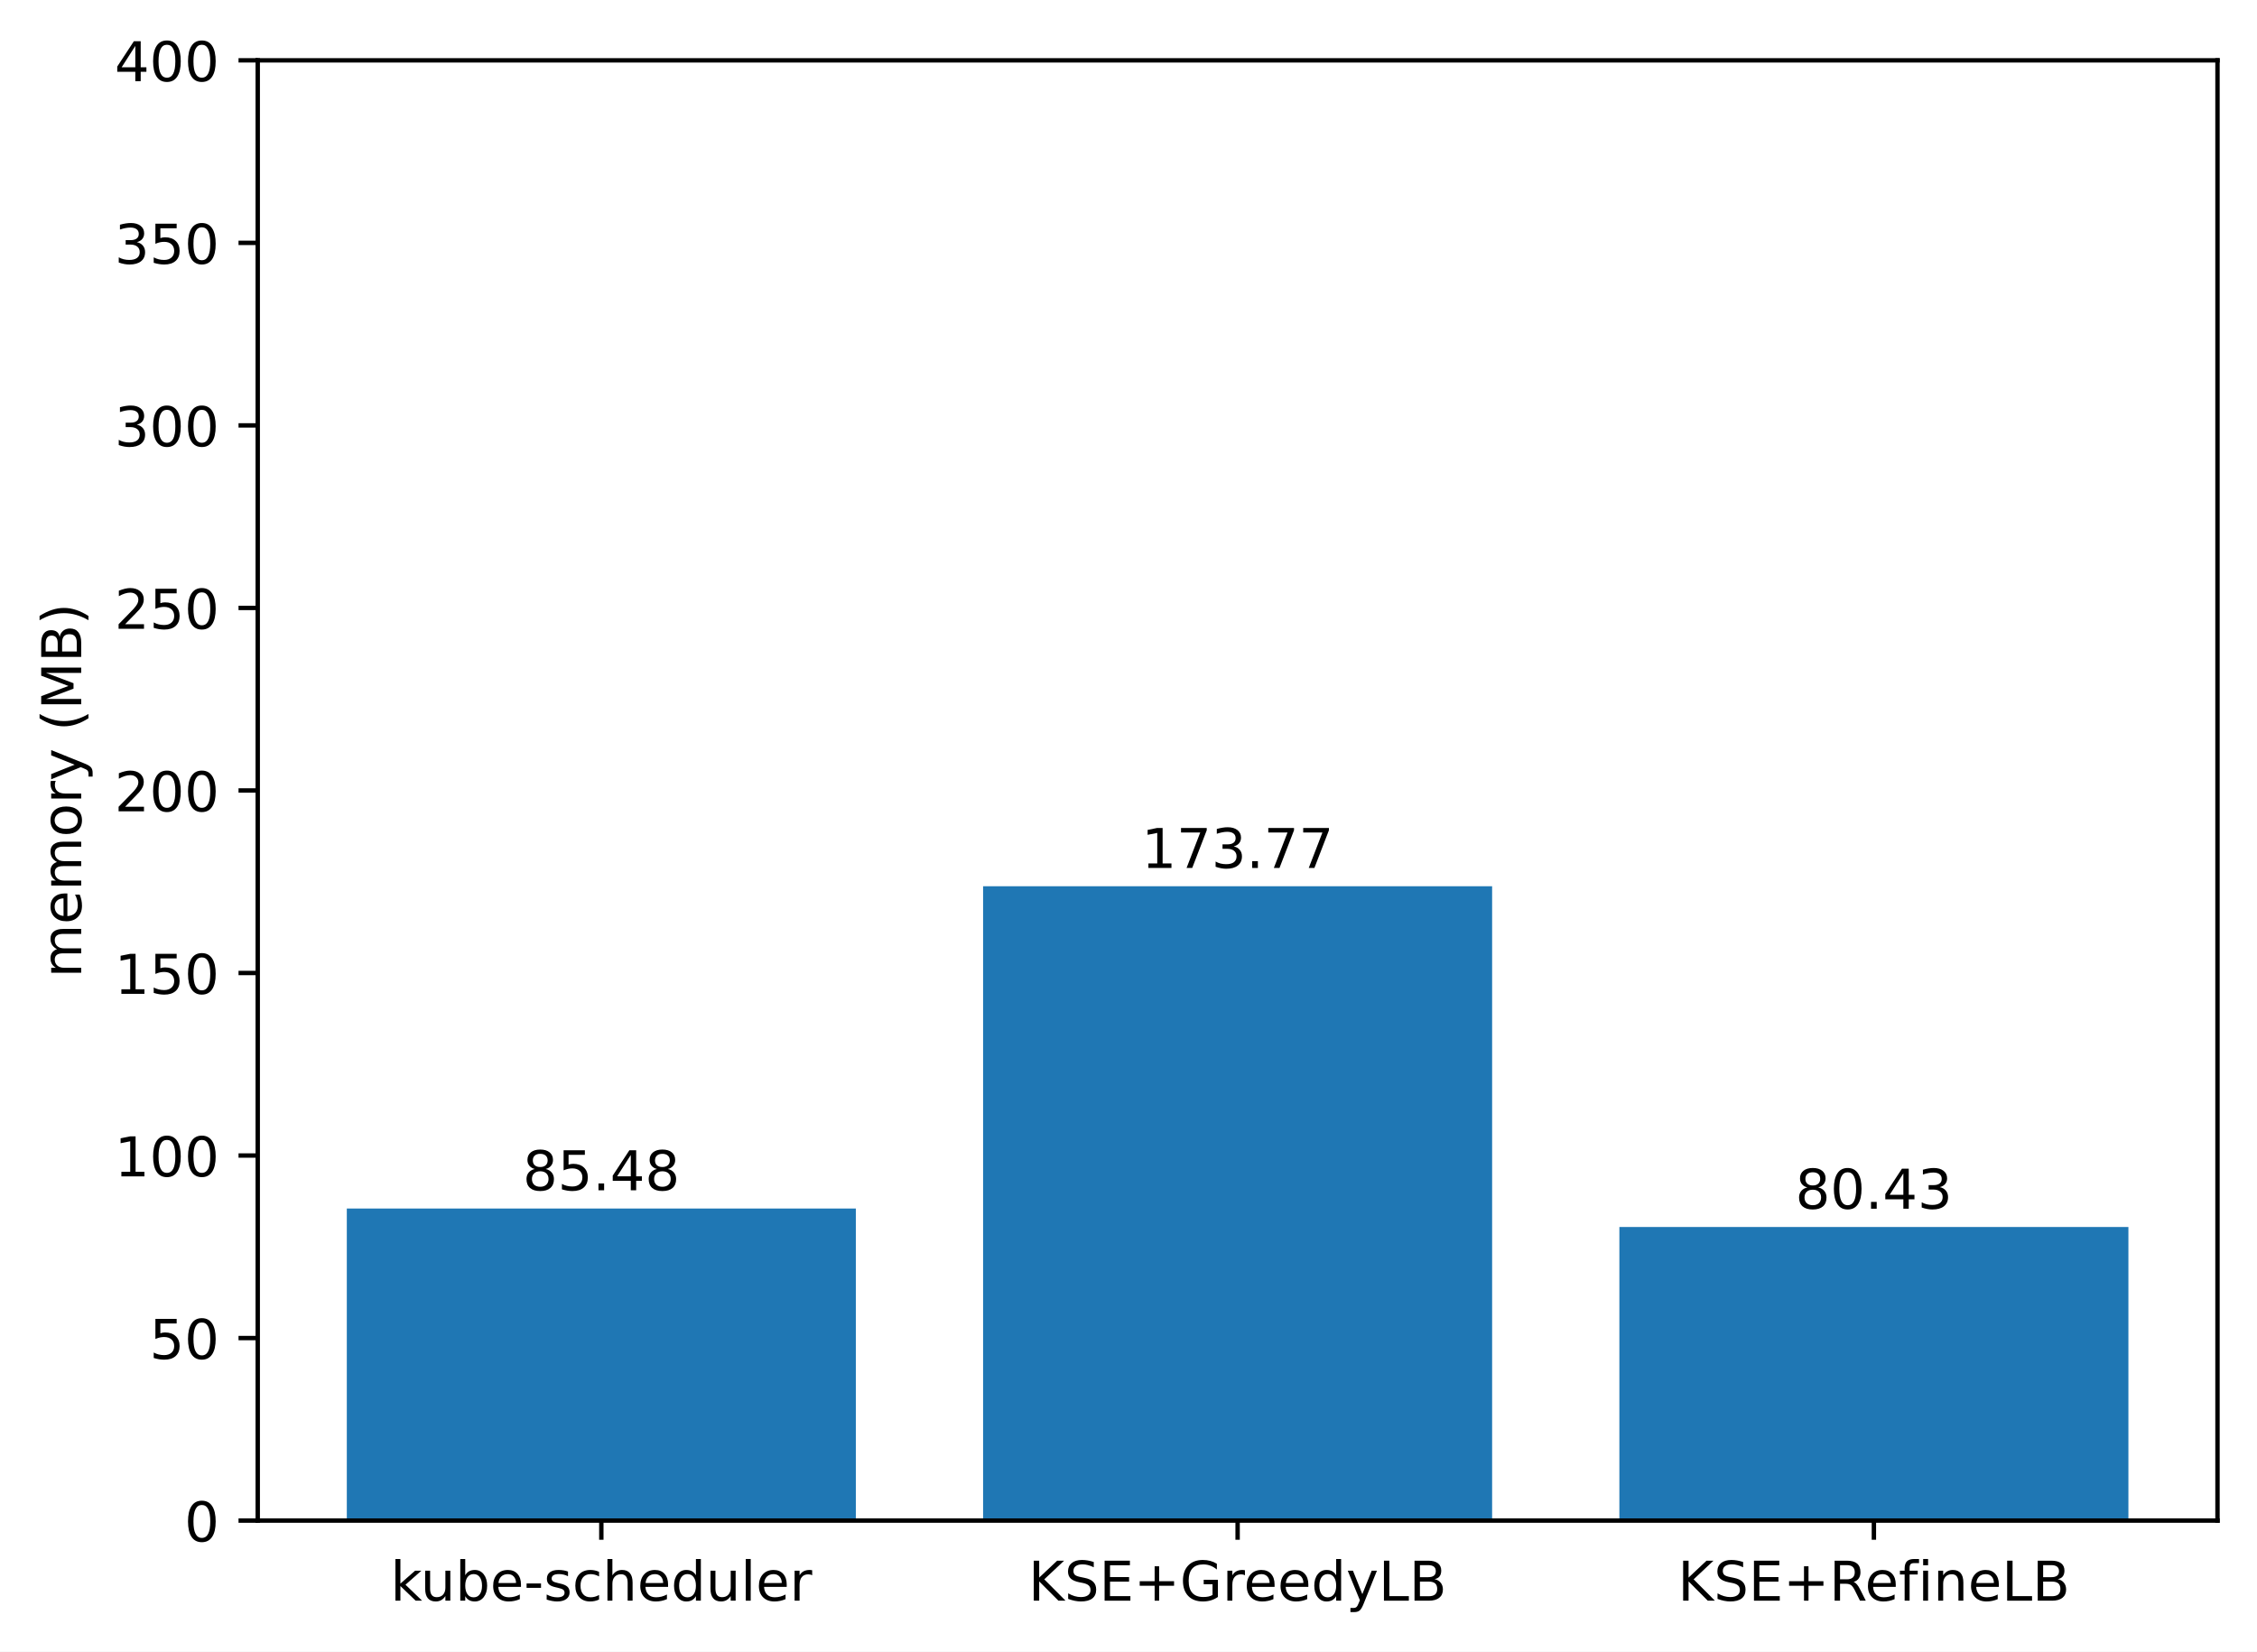
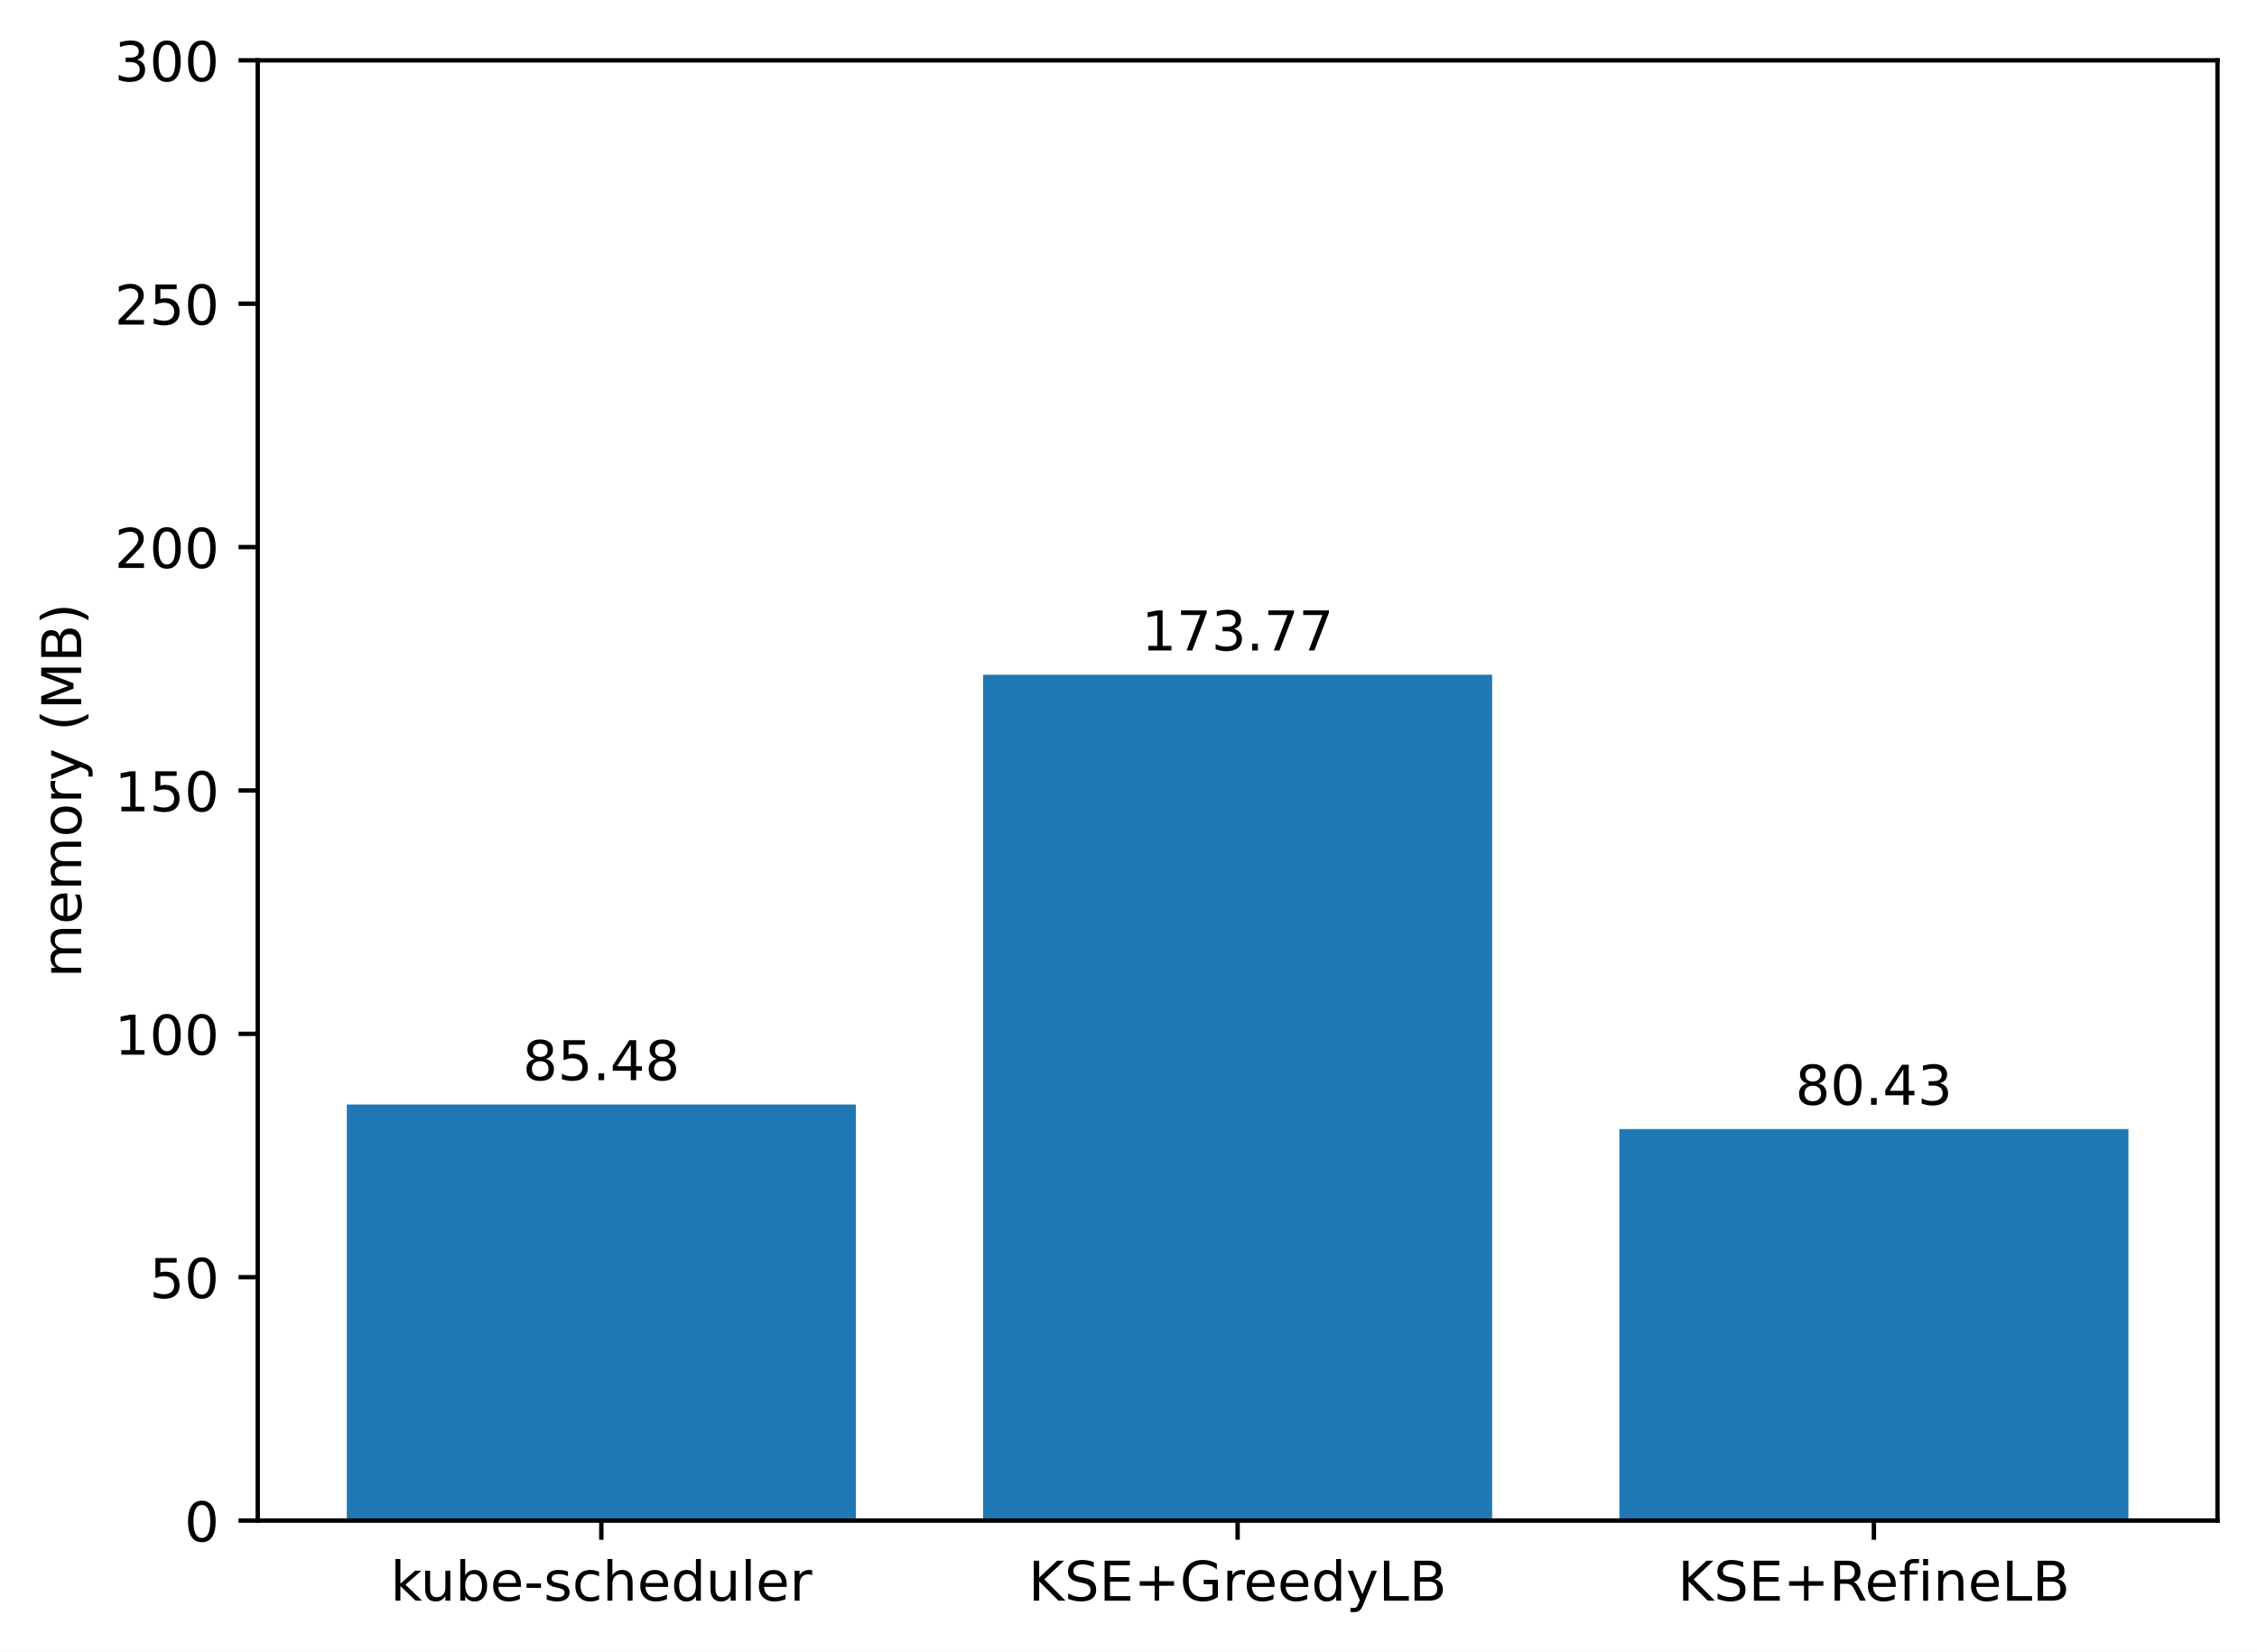
<svg xmlns="http://www.w3.org/2000/svg" xmlns:xlink="http://www.w3.org/1999/xlink" width="411.286pt" height="300.989pt" viewBox="0 0 411.286 300.989" version="1.1">
  <defs>
    <style type="text/css">*{stroke-linejoin: round; stroke-linecap: butt}</style>
  </defs>
  <g id="figure_1">
    <g id="patch_1">
      <path d="M 0 300.989  L 411.286 300.989  L 411.286 0  L 0 0  z " style="fill: #ffffff" />
    </g>
    <g id="axes_1">
      <g id="patch_2">
        <path d="M 46.966 277.111  L 404.086 277.111  L 404.086 10.999  L 46.966 10.999  z " style="fill: #ffffff" />
      </g>
      <g id="patch_3">
-         <path d="M 63.198 277.111  L 155.957 277.111  L 155.957 220.243  L 63.198 220.243  z " clip-path="url(#pa189841852)" style="fill: #1f77b4" />
+         <path d="M 63.198 277.111  L 155.957 277.111  L 155.957 201.287  L 63.198 201.287  z " clip-path="url(#p7b44f25d60)" style="fill: #1f77b4" />
      </g>
      <g id="patch_4">
-         <path d="M 179.146 277.111  L 271.905 277.111  L 271.905 161.506  L 179.146 161.506  z " clip-path="url(#pa189841852)" style="fill: #1f77b4" />
+         <path d="M 179.146 277.111  L 271.905 277.111  L 271.905 122.97  L 179.146 122.97  z " clip-path="url(#p7b44f25d60)" style="fill: #1f77b4" />
      </g>
      <g id="patch_5">
-         <path d="M 295.094 277.111  L 387.853 277.111  L 387.853 223.603  L 295.094 223.603  z " clip-path="url(#pa189841852)" style="fill: #1f77b4" />
+         <path d="M 295.094 277.111  L 387.853 277.111  L 387.853 205.767  L 295.094 205.767  z " clip-path="url(#p7b44f25d60)" style="fill: #1f77b4" />
      </g>
      <g id="matplotlib.axis_1">
        <g id="xtick_1">
          <g id="line2d_1">
            <defs>
-               <path id="m2f09183328" d="M 0 0  L 0 3.5  " style="stroke: #000000; stroke-width: 0.8" />
+               <path id="m78071cb21a" d="M 0 0  L 0 3.5  " style="stroke: #000000; stroke-width: 0.8" />
            </defs>
            <g>
-               <use xlink:href="#m2f09183328" x="109.578" y="277.111" style="stroke: #000000; stroke-width: 0.8" />
+               <use xlink:href="#m78071cb21a" x="109.578" y="277.111" style="stroke: #000000; stroke-width: 0.8" />
            </g>
          </g>
          <g id="text_1">
            <g transform="translate(71.15179 291.7097)scale(0.1 -0.1)">
              <defs>
                <path id="DejaVuSans-6b" d="M 581 4863  L 1159 4863  L 1159 1991  L 2875 3500  L 3609 3500  L 1753 1863  L 3688 0  L 2938 0  L 1159 1709  L 1159 0  L 581 0  L 581 4863  z " transform="scale(0.015625)" />
                <path id="DejaVuSans-75" d="M 544 1381  L 544 3500  L 1119 3500  L 1119 1403  Q 1119 906 1312 657  Q 1506 409 1894 409  Q 2359 409 2629 706  Q 2900 1003 2900 1516  L 2900 3500  L 3475 3500  L 3475 0  L 2900 0  L 2900 538  Q 2691 219 2414 64  Q 2138 -91 1772 -91  Q 1169 -91 856 284  Q 544 659 544 1381  z M 1991 3584  L 1991 3584  z " transform="scale(0.015625)" />
                <path id="DejaVuSans-62" d="M 3116 1747  Q 3116 2381 2855 2742  Q 2594 3103 2138 3103  Q 1681 3103 1420 2742  Q 1159 2381 1159 1747  Q 1159 1113 1420 752  Q 1681 391 2138 391  Q 2594 391 2855 752  Q 3116 1113 3116 1747  z M 1159 2969  Q 1341 3281 1617 3432  Q 1894 3584 2278 3584  Q 2916 3584 3314 3078  Q 3713 2572 3713 1747  Q 3713 922 3314 415  Q 2916 -91 2278 -91  Q 1894 -91 1617 61  Q 1341 213 1159 525  L 1159 0  L 581 0  L 581 4863  L 1159 4863  L 1159 2969  z " transform="scale(0.015625)" />
                <path id="DejaVuSans-65" d="M 3597 1894  L 3597 1613  L 953 1613  Q 991 1019 1311 708  Q 1631 397 2203 397  Q 2534 397 2845 478  Q 3156 559 3463 722  L 3463 178  Q 3153 47 2828 -22  Q 2503 -91 2169 -91  Q 1331 -91 842 396  Q 353 884 353 1716  Q 353 2575 817 3079  Q 1281 3584 2069 3584  Q 2775 3584 3186 3129  Q 3597 2675 3597 1894  z M 3022 2063  Q 3016 2534 2758 2815  Q 2500 3097 2075 3097  Q 1594 3097 1305 2825  Q 1016 2553 972 2059  L 3022 2063  z " transform="scale(0.015625)" />
                <path id="DejaVuSans-2d" d="M 313 2009  L 1997 2009  L 1997 1497  L 313 1497  L 313 2009  z " transform="scale(0.015625)" />
                <path id="DejaVuSans-73" d="M 2834 3397  L 2834 2853  Q 2591 2978 2328 3040  Q 2066 3103 1784 3103  Q 1356 3103 1142 2972  Q 928 2841 928 2578  Q 928 2378 1081 2264  Q 1234 2150 1697 2047  L 1894 2003  Q 2506 1872 2764 1633  Q 3022 1394 3022 966  Q 3022 478 2636 193  Q 2250 -91 1575 -91  Q 1294 -91 989 -36  Q 684 19 347 128  L 347 722  Q 666 556 975 473  Q 1284 391 1588 391  Q 1994 391 2212 530  Q 2431 669 2431 922  Q 2431 1156 2273 1281  Q 2116 1406 1581 1522  L 1381 1569  Q 847 1681 609 1914  Q 372 2147 372 2553  Q 372 3047 722 3315  Q 1072 3584 1716 3584  Q 2034 3584 2315 3537  Q 2597 3491 2834 3397  z " transform="scale(0.015625)" />
                <path id="DejaVuSans-63" d="M 3122 3366  L 3122 2828  Q 2878 2963 2633 3030  Q 2388 3097 2138 3097  Q 1578 3097 1268 2742  Q 959 2388 959 1747  Q 959 1106 1268 751  Q 1578 397 2138 397  Q 2388 397 2633 464  Q 2878 531 3122 666  L 3122 134  Q 2881 22 2623 -34  Q 2366 -91 2075 -91  Q 1284 -91 818 406  Q 353 903 353 1747  Q 353 2603 823 3093  Q 1294 3584 2113 3584  Q 2378 3584 2631 3529  Q 2884 3475 3122 3366  z " transform="scale(0.015625)" />
                <path id="DejaVuSans-68" d="M 3513 2113  L 3513 0  L 2938 0  L 2938 2094  Q 2938 2591 2744 2837  Q 2550 3084 2163 3084  Q 1697 3084 1428 2787  Q 1159 2491 1159 1978  L 1159 0  L 581 0  L 581 4863  L 1159 4863  L 1159 2956  Q 1366 3272 1645 3428  Q 1925 3584 2291 3584  Q 2894 3584 3203 3211  Q 3513 2838 3513 2113  z " transform="scale(0.015625)" />
                <path id="DejaVuSans-64" d="M 2906 2969  L 2906 4863  L 3481 4863  L 3481 0  L 2906 0  L 2906 525  Q 2725 213 2448 61  Q 2172 -91 1784 -91  Q 1150 -91 751 415  Q 353 922 353 1747  Q 353 2572 751 3078  Q 1150 3584 1784 3584  Q 2172 3584 2448 3432  Q 2725 3281 2906 2969  z M 947 1747  Q 947 1113 1208 752  Q 1469 391 1925 391  Q 2381 391 2643 752  Q 2906 1113 2906 1747  Q 2906 2381 2643 2742  Q 2381 3103 1925 3103  Q 1469 3103 1208 2742  Q 947 2381 947 1747  z " transform="scale(0.015625)" />
                <path id="DejaVuSans-6c" d="M 603 4863  L 1178 4863  L 1178 0  L 603 0  L 603 4863  z " transform="scale(0.015625)" />
                <path id="DejaVuSans-72" d="M 2631 2963  Q 2534 3019 2420 3045  Q 2306 3072 2169 3072  Q 1681 3072 1420 2755  Q 1159 2438 1159 1844  L 1159 0  L 581 0  L 581 3500  L 1159 3500  L 1159 2956  Q 1341 3275 1631 3429  Q 1922 3584 2338 3584  Q 2397 3584 2469 3576  Q 2541 3569 2628 3553  L 2631 2963  z " transform="scale(0.015625)" />
              </defs>
              <use xlink:href="#DejaVuSans-6b" />
              <use xlink:href="#DejaVuSans-75" x="54.785" />
              <use xlink:href="#DejaVuSans-62" x="118.164" />
              <use xlink:href="#DejaVuSans-65" x="181.641" />
              <use xlink:href="#DejaVuSans-2d" x="243.164" />
              <use xlink:href="#DejaVuSans-73" x="279.248" />
              <use xlink:href="#DejaVuSans-63" x="331.348" />
              <use xlink:href="#DejaVuSans-68" x="386.328" />
              <use xlink:href="#DejaVuSans-65" x="449.707" />
              <use xlink:href="#DejaVuSans-64" x="511.23" />
              <use xlink:href="#DejaVuSans-75" x="574.707" />
              <use xlink:href="#DejaVuSans-6c" x="638.086" />
              <use xlink:href="#DejaVuSans-65" x="665.869" />
              <use xlink:href="#DejaVuSans-72" x="727.393" />
            </g>
          </g>
        </g>
        <g id="xtick_2">
          <g id="line2d_2">
            <g>
-               <use xlink:href="#m2f09183328" x="225.526" y="277.111" style="stroke: #000000; stroke-width: 0.8" />
+               <use xlink:href="#m78071cb21a" x="225.526" y="277.111" style="stroke: #000000; stroke-width: 0.8" />
            </g>
          </g>
          <g id="text_2">
            <g transform="translate(187.403 291.7097)scale(0.1 -0.1)">
              <defs>
                <path id="DejaVuSans-4b" d="M 628 4666  L 1259 4666  L 1259 2694  L 3353 4666  L 4166 4666  L 1850 2491  L 4331 0  L 3500 0  L 1259 2247  L 1259 0  L 628 0  L 628 4666  z " transform="scale(0.015625)" />
                <path id="DejaVuSans-53" d="M 3425 4513  L 3425 3897  Q 3066 4069 2747 4153  Q 2428 4238 2131 4238  Q 1616 4238 1336 4038  Q 1056 3838 1056 3469  Q 1056 3159 1242 3001  Q 1428 2844 1947 2747  L 2328 2669  Q 3034 2534 3370 2195  Q 3706 1856 3706 1288  Q 3706 609 3251 259  Q 2797 -91 1919 -91  Q 1588 -91 1214 -16  Q 841 59 441 206  L 441 856  Q 825 641 1194 531  Q 1563 422 1919 422  Q 2459 422 2753 634  Q 3047 847 3047 1241  Q 3047 1584 2836 1778  Q 2625 1972 2144 2069  L 1759 2144  Q 1053 2284 737 2584  Q 422 2884 422 3419  Q 422 4038 858 4394  Q 1294 4750 2059 4750  Q 2388 4750 2728 4690  Q 3069 4631 3425 4513  z " transform="scale(0.015625)" />
                <path id="DejaVuSans-45" d="M 628 4666  L 3578 4666  L 3578 4134  L 1259 4134  L 1259 2753  L 3481 2753  L 3481 2222  L 1259 2222  L 1259 531  L 3634 531  L 3634 0  L 628 0  L 628 4666  z " transform="scale(0.015625)" />
                <path id="DejaVuSans-2b" d="M 2944 4013  L 2944 2272  L 4684 2272  L 4684 1741  L 2944 1741  L 2944 0  L 2419 0  L 2419 1741  L 678 1741  L 678 2272  L 2419 2272  L 2419 4013  L 2944 4013  z " transform="scale(0.015625)" />
                <path id="DejaVuSans-47" d="M 3809 666  L 3809 1919  L 2778 1919  L 2778 2438  L 4434 2438  L 4434 434  Q 4069 175 3628 42  Q 3188 -91 2688 -91  Q 1594 -91 976 548  Q 359 1188 359 2328  Q 359 3472 976 4111  Q 1594 4750 2688 4750  Q 3144 4750 3555 4637  Q 3966 4525 4313 4306  L 4313 3634  Q 3963 3931 3569 4081  Q 3175 4231 2741 4231  Q 1884 4231 1454 3753  Q 1025 3275 1025 2328  Q 1025 1384 1454 906  Q 1884 428 2741 428  Q 3075 428 3337 486  Q 3600 544 3809 666  z " transform="scale(0.015625)" />
                <path id="DejaVuSans-79" d="M 2059 -325  Q 1816 -950 1584 -1140  Q 1353 -1331 966 -1331  L 506 -1331  L 506 -850  L 844 -850  Q 1081 -850 1212 -737  Q 1344 -625 1503 -206  L 1606 56  L 191 3500  L 800 3500  L 1894 763  L 2988 3500  L 3597 3500  L 2059 -325  z " transform="scale(0.015625)" />
                <path id="DejaVuSans-4c" d="M 628 4666  L 1259 4666  L 1259 531  L 3531 531  L 3531 0  L 628 0  L 628 4666  z " transform="scale(0.015625)" />
                <path id="DejaVuSans-42" d="M 1259 2228  L 1259 519  L 2272 519  Q 2781 519 3026 730  Q 3272 941 3272 1375  Q 3272 1813 3026 2020  Q 2781 2228 2272 2228  L 1259 2228  z M 1259 4147  L 1259 2741  L 2194 2741  Q 2656 2741 2882 2914  Q 3109 3088 3109 3444  Q 3109 3797 2882 3972  Q 2656 4147 2194 4147  L 1259 4147  z M 628 4666  L 2241 4666  Q 2963 4666 3353 4366  Q 3744 4066 3744 3513  Q 3744 3084 3544 2831  Q 3344 2578 2956 2516  Q 3422 2416 3680 2098  Q 3938 1781 3938 1306  Q 3938 681 3513 340  Q 3088 0 2303 0  L 628 0  L 628 4666  z " transform="scale(0.015625)" />
              </defs>
              <use xlink:href="#DejaVuSans-4b" />
              <use xlink:href="#DejaVuSans-53" x="65.576" />
              <use xlink:href="#DejaVuSans-45" x="129.053" />
              <use xlink:href="#DejaVuSans-2b" x="192.236" />
              <use xlink:href="#DejaVuSans-47" x="276.025" />
              <use xlink:href="#DejaVuSans-72" x="353.516" />
              <use xlink:href="#DejaVuSans-65" x="392.379" />
              <use xlink:href="#DejaVuSans-65" x="453.902" />
              <use xlink:href="#DejaVuSans-64" x="515.426" />
              <use xlink:href="#DejaVuSans-79" x="578.902" />
              <use xlink:href="#DejaVuSans-4c" x="638.082" />
              <use xlink:href="#DejaVuSans-42" x="693.795" />
            </g>
          </g>
        </g>
        <g id="xtick_3">
          <g id="line2d_3">
            <g>
-               <use xlink:href="#m2f09183328" x="341.474" y="277.111" style="stroke: #000000; stroke-width: 0.8" />
+               <use xlink:href="#m78071cb21a" x="341.474" y="277.111" style="stroke: #000000; stroke-width: 0.8" />
            </g>
          </g>
          <g id="text_3">
            <g transform="translate(305.7346 291.7097)scale(0.1 -0.1)">
              <defs>
                <path id="DejaVuSans-52" d="M 2841 2188  Q 3044 2119 3236 1894  Q 3428 1669 3622 1275  L 4263 0  L 3584 0  L 2988 1197  Q 2756 1666 2539 1819  Q 2322 1972 1947 1972  L 1259 1972  L 1259 0  L 628 0  L 628 4666  L 2053 4666  Q 2853 4666 3247 4331  Q 3641 3997 3641 3322  Q 3641 2881 3436 2590  Q 3231 2300 2841 2188  z M 1259 4147  L 1259 2491  L 2053 2491  Q 2509 2491 2742 2702  Q 2975 2913 2975 3322  Q 2975 3731 2742 3939  Q 2509 4147 2053 4147  L 1259 4147  z " transform="scale(0.015625)" />
                <path id="DejaVuSans-66" d="M 2375 4863  L 2375 4384  L 1825 4384  Q 1516 4384 1395 4259  Q 1275 4134 1275 3809  L 1275 3500  L 2222 3500  L 2222 3053  L 1275 3053  L 1275 0  L 697 0  L 697 3053  L 147 3053  L 147 3500  L 697 3500  L 697 3744  Q 697 4328 969 4595  Q 1241 4863 1831 4863  L 2375 4863  z " transform="scale(0.015625)" />
                <path id="DejaVuSans-69" d="M 603 3500  L 1178 3500  L 1178 0  L 603 0  L 603 3500  z M 603 4863  L 1178 4863  L 1178 4134  L 603 4134  L 603 4863  z " transform="scale(0.015625)" />
                <path id="DejaVuSans-6e" d="M 3513 2113  L 3513 0  L 2938 0  L 2938 2094  Q 2938 2591 2744 2837  Q 2550 3084 2163 3084  Q 1697 3084 1428 2787  Q 1159 2491 1159 1978  L 1159 0  L 581 0  L 581 3500  L 1159 3500  L 1159 2956  Q 1366 3272 1645 3428  Q 1925 3584 2291 3584  Q 2894 3584 3203 3211  Q 3513 2838 3513 2113  z " transform="scale(0.015625)" />
              </defs>
              <use xlink:href="#DejaVuSans-4b" />
              <use xlink:href="#DejaVuSans-53" x="65.576" />
              <use xlink:href="#DejaVuSans-45" x="129.053" />
              <use xlink:href="#DejaVuSans-2b" x="192.236" />
              <use xlink:href="#DejaVuSans-52" x="276.025" />
              <use xlink:href="#DejaVuSans-65" x="341.008" />
              <use xlink:href="#DejaVuSans-66" x="402.531" />
              <use xlink:href="#DejaVuSans-69" x="437.736" />
              <use xlink:href="#DejaVuSans-6e" x="465.52" />
              <use xlink:href="#DejaVuSans-65" x="528.898" />
              <use xlink:href="#DejaVuSans-4c" x="590.422" />
              <use xlink:href="#DejaVuSans-42" x="646.135" />
            </g>
          </g>
        </g>
      </g>
      <g id="matplotlib.axis_2">
        <g id="ytick_1">
          <g id="line2d_4">
            <defs>
-               <path id="m6124038ec7" d="M 0 0  L -3.5 0  " style="stroke: #000000; stroke-width: 0.8" />
+               <path id="m984727a3a7" d="M 0 0  L -3.5 0  " style="stroke: #000000; stroke-width: 0.8" />
            </defs>
            <g>
-               <use xlink:href="#m6124038ec7" x="46.966" y="277.111" style="stroke: #000000; stroke-width: 0.8" />
+               <use xlink:href="#m984727a3a7" x="46.966" y="277.111" style="stroke: #000000; stroke-width: 0.8" />
            </g>
          </g>
          <g id="text_4">
            <g transform="translate(33.60312 280.9104)scale(0.1 -0.1)">
              <defs>
                <path id="DejaVuSans-30" d="M 2034 4250  Q 1547 4250 1301 3770  Q 1056 3291 1056 2328  Q 1056 1369 1301 889  Q 1547 409 2034 409  Q 2525 409 2770 889  Q 3016 1369 3016 2328  Q 3016 3291 2770 3770  Q 2525 4250 2034 4250  z M 2034 4750  Q 2819 4750 3233 4129  Q 3647 3509 3647 2328  Q 3647 1150 3233 529  Q 2819 -91 2034 -91  Q 1250 -91 836 529  Q 422 1150 422 2328  Q 422 3509 836 4129  Q 1250 4750 2034 4750  z " transform="scale(0.015625)" />
              </defs>
              <use xlink:href="#DejaVuSans-30" />
            </g>
          </g>
        </g>
        <g id="ytick_2">
          <g id="line2d_5">
            <g>
-               <use xlink:href="#m6124038ec7" x="46.966" y="243.847" style="stroke: #000000; stroke-width: 0.8" />
+               <use xlink:href="#m984727a3a7" x="46.966" y="232.759" style="stroke: #000000; stroke-width: 0.8" />
            </g>
          </g>
          <g id="text_5">
-             <g transform="translate(27.24063 247.6464)scale(0.1 -0.1)">
+             <g transform="translate(27.24063 236.5584)scale(0.1 -0.1)">
              <defs>
                <path id="DejaVuSans-35" d="M 691 4666  L 3169 4666  L 3169 4134  L 1269 4134  L 1269 2991  Q 1406 3038 1543 3061  Q 1681 3084 1819 3084  Q 2600 3084 3056 2656  Q 3513 2228 3513 1497  Q 3513 744 3044 326  Q 2575 -91 1722 -91  Q 1428 -91 1123 -41  Q 819 9 494 109  L 494 744  Q 775 591 1075 516  Q 1375 441 1709 441  Q 2250 441 2565 725  Q 2881 1009 2881 1497  Q 2881 1984 2565 2268  Q 2250 2553 1709 2553  Q 1456 2553 1204 2497  Q 953 2441 691 2322  L 691 4666  z " transform="scale(0.015625)" />
              </defs>
              <use xlink:href="#DejaVuSans-35" />
              <use xlink:href="#DejaVuSans-30" x="63.623" />
            </g>
          </g>
        </g>
        <g id="ytick_3">
          <g id="line2d_6">
            <g>
-               <use xlink:href="#m6124038ec7" x="46.966" y="210.583" style="stroke: #000000; stroke-width: 0.8" />
+               <use xlink:href="#m984727a3a7" x="46.966" y="188.407" style="stroke: #000000; stroke-width: 0.8" />
            </g>
          </g>
          <g id="text_6">
-             <g transform="translate(20.87813 214.3824)scale(0.1 -0.1)">
+             <g transform="translate(20.87813 192.2064)scale(0.1 -0.1)">
              <defs>
                <path id="DejaVuSans-31" d="M 794 531  L 1825 531  L 1825 4091  L 703 3866  L 703 4441  L 1819 4666  L 2450 4666  L 2450 531  L 3481 531  L 3481 0  L 794 0  L 794 531  z " transform="scale(0.015625)" />
              </defs>
              <use xlink:href="#DejaVuSans-31" />
              <use xlink:href="#DejaVuSans-30" x="63.623" />
              <use xlink:href="#DejaVuSans-30" x="127.246" />
            </g>
          </g>
        </g>
        <g id="ytick_4">
          <g id="line2d_7">
            <g>
-               <use xlink:href="#m6124038ec7" x="46.966" y="177.319" style="stroke: #000000; stroke-width: 0.8" />
+               <use xlink:href="#m984727a3a7" x="46.966" y="144.055" style="stroke: #000000; stroke-width: 0.8" />
            </g>
          </g>
          <g id="text_7">
-             <g transform="translate(20.87813 181.1184)scale(0.1 -0.1)">
+             <g transform="translate(20.87813 147.8544)scale(0.1 -0.1)">
              <use xlink:href="#DejaVuSans-31" />
              <use xlink:href="#DejaVuSans-35" x="63.623" />
              <use xlink:href="#DejaVuSans-30" x="127.246" />
            </g>
          </g>
        </g>
        <g id="ytick_5">
          <g id="line2d_8">
            <g>
-               <use xlink:href="#m6124038ec7" x="46.966" y="144.055" style="stroke: #000000; stroke-width: 0.8" />
+               <use xlink:href="#m984727a3a7" x="46.966" y="99.703" style="stroke: #000000; stroke-width: 0.8" />
            </g>
          </g>
          <g id="text_8">
-             <g transform="translate(20.87813 147.8544)scale(0.1 -0.1)">
+             <g transform="translate(20.87813 103.5024)scale(0.1 -0.1)">
              <defs>
                <path id="DejaVuSans-32" d="M 1228 531  L 3431 531  L 3431 0  L 469 0  L 469 531  Q 828 903 1448 1529  Q 2069 2156 2228 2338  Q 2531 2678 2651 2914  Q 2772 3150 2772 3378  Q 2772 3750 2511 3984  Q 2250 4219 1831 4219  Q 1534 4219 1204 4116  Q 875 4013 500 3803  L 500 4441  Q 881 4594 1212 4672  Q 1544 4750 1819 4750  Q 2544 4750 2975 4387  Q 3406 4025 3406 3419  Q 3406 3131 3298 2873  Q 3191 2616 2906 2266  Q 2828 2175 2409 1742  Q 1991 1309 1228 531  z " transform="scale(0.015625)" />
              </defs>
              <use xlink:href="#DejaVuSans-32" />
              <use xlink:href="#DejaVuSans-30" x="63.623" />
              <use xlink:href="#DejaVuSans-30" x="127.246" />
            </g>
          </g>
        </g>
        <g id="ytick_6">
          <g id="line2d_9">
            <g>
-               <use xlink:href="#m6124038ec7" x="46.966" y="110.791" style="stroke: #000000; stroke-width: 0.8" />
+               <use xlink:href="#m984727a3a7" x="46.966" y="55.351" style="stroke: #000000; stroke-width: 0.8" />
            </g>
          </g>
          <g id="text_9">
-             <g transform="translate(20.87813 114.5904)scale(0.1 -0.1)">
+             <g transform="translate(20.87813 59.15044)scale(0.1 -0.1)">
              <use xlink:href="#DejaVuSans-32" />
              <use xlink:href="#DejaVuSans-35" x="63.623" />
              <use xlink:href="#DejaVuSans-30" x="127.246" />
            </g>
          </g>
        </g>
        <g id="ytick_7">
          <g id="line2d_10">
            <g>
-               <use xlink:href="#m6124038ec7" x="46.966" y="77.527" style="stroke: #000000; stroke-width: 0.8" />
+               <use xlink:href="#m984727a3a7" x="46.966" y="10.999" style="stroke: #000000; stroke-width: 0.8" />
            </g>
          </g>
          <g id="text_10">
-             <g transform="translate(20.87813 81.32644)scale(0.1 -0.1)">
+             <g transform="translate(20.87813 14.79844)scale(0.1 -0.1)">
              <defs>
                <path id="DejaVuSans-33" d="M 2597 2516  Q 3050 2419 3304 2112  Q 3559 1806 3559 1356  Q 3559 666 3084 287  Q 2609 -91 1734 -91  Q 1441 -91 1130 -33  Q 819 25 488 141  L 488 750  Q 750 597 1062 519  Q 1375 441 1716 441  Q 2309 441 2620 675  Q 2931 909 2931 1356  Q 2931 1769 2642 2001  Q 2353 2234 1838 2234  L 1294 2234  L 1294 2753  L 1863 2753  Q 2328 2753 2575 2939  Q 2822 3125 2822 3475  Q 2822 3834 2567 4026  Q 2313 4219 1838 4219  Q 1578 4219 1281 4162  Q 984 4106 628 3988  L 628 4550  Q 988 4650 1302 4700  Q 1616 4750 1894 4750  Q 2613 4750 3031 4423  Q 3450 4097 3450 3541  Q 3450 3153 3228 2886  Q 3006 2619 2597 2516  z " transform="scale(0.015625)" />
              </defs>
              <use xlink:href="#DejaVuSans-33" />
              <use xlink:href="#DejaVuSans-30" x="63.623" />
              <use xlink:href="#DejaVuSans-30" x="127.246" />
            </g>
          </g>
        </g>
-         <g id="ytick_8">
-           <g id="line2d_11">
-             <g>
-               <use xlink:href="#m6124038ec7" x="46.966" y="44.263" style="stroke: #000000; stroke-width: 0.8" />
-             </g>
-           </g>
-           <g id="text_11">
-             <g transform="translate(20.87813 48.06244)scale(0.1 -0.1)">
-               <use xlink:href="#DejaVuSans-33" />
-               <use xlink:href="#DejaVuSans-35" x="63.623" />
-               <use xlink:href="#DejaVuSans-30" x="127.246" />
-             </g>
-           </g>
-         </g>
-         <g id="ytick_9">
-           <g id="line2d_12">
-             <g>
-               <use xlink:href="#m6124038ec7" x="46.966" y="10.999" style="stroke: #000000; stroke-width: 0.8" />
-             </g>
-           </g>
-           <g id="text_12">
-             <g transform="translate(20.87813 14.79844)scale(0.1 -0.1)">
-               <defs>
-                 <path id="DejaVuSans-34" d="M 2419 4116  L 825 1625  L 2419 1625  L 2419 4116  z M 2253 4666  L 3047 4666  L 3047 1625  L 3713 1625  L 3713 1100  L 3047 1100  L 3047 0  L 2419 0  L 2419 1100  L 313 1100  L 313 1709  L 2253 4666  z " transform="scale(0.015625)" />
-               </defs>
-               <use xlink:href="#DejaVuSans-34" />
-               <use xlink:href="#DejaVuSans-30" x="63.623" />
-               <use xlink:href="#DejaVuSans-30" x="127.246" />
-             </g>
-           </g>
-         </g>
-         <g id="text_13">
+         <g id="text_11">
          <g transform="translate(14.79844 178.1818)rotate(-90)scale(0.1 -0.1)">
            <defs>
              <path id="DejaVuSans-6d" d="M 3328 2828  Q 3544 3216 3844 3400  Q 4144 3584 4550 3584  Q 5097 3584 5394 3201  Q 5691 2819 5691 2113  L 5691 0  L 5113 0  L 5113 2094  Q 5113 2597 4934 2840  Q 4756 3084 4391 3084  Q 3944 3084 3684 2787  Q 3425 2491 3425 1978  L 3425 0  L 2847 0  L 2847 2094  Q 2847 2600 2669 2842  Q 2491 3084 2119 3084  Q 1678 3084 1418 2786  Q 1159 2488 1159 1978  L 1159 0  L 581 0  L 581 3500  L 1159 3500  L 1159 2956  Q 1356 3278 1631 3431  Q 1906 3584 2284 3584  Q 2666 3584 2933 3390  Q 3200 3197 3328 2828  z " transform="scale(0.015625)" />
              <path id="DejaVuSans-6f" d="M 1959 3097  Q 1497 3097 1228 2736  Q 959 2375 959 1747  Q 959 1119 1226 758  Q 1494 397 1959 397  Q 2419 397 2687 759  Q 2956 1122 2956 1747  Q 2956 2369 2687 2733  Q 2419 3097 1959 3097  z M 1959 3584  Q 2709 3584 3137 3096  Q 3566 2609 3566 1747  Q 3566 888 3137 398  Q 2709 -91 1959 -91  Q 1206 -91 779 398  Q 353 888 353 1747  Q 353 2609 779 3096  Q 1206 3584 1959 3584  z " transform="scale(0.015625)" />
              <path id="DejaVuSans-20" transform="scale(0.015625)" />
              <path id="DejaVuSans-28" d="M 1984 4856  Q 1566 4138 1362 3434  Q 1159 2731 1159 2009  Q 1159 1288 1364 580  Q 1569 -128 1984 -844  L 1484 -844  Q 1016 -109 783 600  Q 550 1309 550 2009  Q 550 2706 781 3412  Q 1013 4119 1484 4856  L 1984 4856  z " transform="scale(0.015625)" />
              <path id="DejaVuSans-4d" d="M 628 4666  L 1569 4666  L 2759 1491  L 3956 4666  L 4897 4666  L 4897 0  L 4281 0  L 4281 4097  L 3078 897  L 2444 897  L 1241 4097  L 1241 0  L 628 0  L 628 4666  z " transform="scale(0.015625)" />
              <path id="DejaVuSans-29" d="M 513 4856  L 1013 4856  Q 1481 4119 1714 3412  Q 1947 2706 1947 2009  Q 1947 1309 1714 600  Q 1481 -109 1013 -844  L 513 -844  Q 928 -128 1133 580  Q 1338 1288 1338 2009  Q 1338 2731 1133 3434  Q 928 4138 513 4856  z " transform="scale(0.015625)" />
            </defs>
            <use xlink:href="#DejaVuSans-6d" />
            <use xlink:href="#DejaVuSans-65" x="97.412" />
            <use xlink:href="#DejaVuSans-6d" x="158.936" />
            <use xlink:href="#DejaVuSans-6f" x="256.348" />
            <use xlink:href="#DejaVuSans-72" x="317.529" />
            <use xlink:href="#DejaVuSans-79" x="358.643" />
            <use xlink:href="#DejaVuSans-20" x="417.822" />
            <use xlink:href="#DejaVuSans-28" x="449.609" />
            <use xlink:href="#DejaVuSans-4d" x="488.623" />
            <use xlink:href="#DejaVuSans-42" x="574.902" />
            <use xlink:href="#DejaVuSans-29" x="643.506" />
          </g>
        </g>
      </g>
      <g id="patch_6">
        <path d="M 46.966 277.111  L 46.966 10.999  " style="fill: none; stroke: #000000; stroke-width: 0.8; stroke-linejoin: miter; stroke-linecap: square" />
      </g>
      <g id="patch_7">
        <path d="M 404.086 277.111  L 404.086 10.999  " style="fill: none; stroke: #000000; stroke-width: 0.8; stroke-linejoin: miter; stroke-linecap: square" />
      </g>
      <g id="patch_8">
        <path d="M 46.966 277.111  L 404.086 277.111  " style="fill: none; stroke: #000000; stroke-width: 0.8; stroke-linejoin: miter; stroke-linecap: square" />
      </g>
      <g id="patch_9">
        <path d="M 46.966 10.999  L 404.086 10.999  " style="fill: none; stroke: #000000; stroke-width: 0.8; stroke-linejoin: miter; stroke-linecap: square" />
      </g>
-       <g id="text_14">
-         <g transform="translate(95.26351 216.9167)scale(0.1 -0.1)">
+       <g id="text_12">
+         <g transform="translate(95.26351 196.8518)scale(0.1 -0.1)">
          <defs>
            <path id="DejaVuSans-38" d="M 2034 2216  Q 1584 2216 1326 1975  Q 1069 1734 1069 1313  Q 1069 891 1326 650  Q 1584 409 2034 409  Q 2484 409 2743 651  Q 3003 894 3003 1313  Q 3003 1734 2745 1975  Q 2488 2216 2034 2216  z M 1403 2484  Q 997 2584 770 2862  Q 544 3141 544 3541  Q 544 4100 942 4425  Q 1341 4750 2034 4750  Q 2731 4750 3128 4425  Q 3525 4100 3525 3541  Q 3525 3141 3298 2862  Q 3072 2584 2669 2484  Q 3125 2378 3379 2068  Q 3634 1759 3634 1313  Q 3634 634 3220 271  Q 2806 -91 2034 -91  Q 1263 -91 848 271  Q 434 634 434 1313  Q 434 1759 690 2068  Q 947 2378 1403 2484  z M 1172 3481  Q 1172 3119 1398 2916  Q 1625 2713 2034 2713  Q 2441 2713 2670 2916  Q 2900 3119 2900 3481  Q 2900 3844 2670 4047  Q 2441 4250 2034 4250  Q 1625 4250 1398 4047  Q 1172 3844 1172 3481  z " transform="scale(0.015625)" />
            <path id="DejaVuSans-2e" d="M 684 794  L 1344 794  L 1344 0  L 684 0  L 684 794  z " transform="scale(0.015625)" />
+             <path id="DejaVuSans-34" d="M 2419 4116  L 825 1625  L 2419 1625  L 2419 4116  z M 2253 4666  L 3047 4666  L 3047 1625  L 3713 1625  L 3713 1100  L 3047 1100  L 3047 0  L 2419 0  L 2419 1100  L 313 1100  L 313 1709  L 2253 4666  z " transform="scale(0.015625)" />
          </defs>
          <use xlink:href="#DejaVuSans-38" />
          <use xlink:href="#DejaVuSans-35" x="63.623" />
          <use xlink:href="#DejaVuSans-2e" x="127.246" />
          <use xlink:href="#DejaVuSans-34" x="159.033" />
          <use xlink:href="#DejaVuSans-38" x="222.656" />
        </g>
      </g>
-       <g id="text_15">
-         <g transform="translate(208.0303 158.1791)scale(0.1 -0.1)">
+       <g id="text_13">
+         <g transform="translate(208.0303 118.5351)scale(0.1 -0.1)">
          <defs>
            <path id="DejaVuSans-37" d="M 525 4666  L 3525 4666  L 3525 4397  L 1831 0  L 1172 0  L 2766 4134  L 525 4134  L 525 4666  z " transform="scale(0.015625)" />
          </defs>
          <use xlink:href="#DejaVuSans-31" />
          <use xlink:href="#DejaVuSans-37" x="63.623" />
          <use xlink:href="#DejaVuSans-33" x="127.246" />
          <use xlink:href="#DejaVuSans-2e" x="190.869" />
          <use xlink:href="#DejaVuSans-37" x="222.656" />
          <use xlink:href="#DejaVuSans-37" x="286.279" />
        </g>
      </g>
-       <g id="text_16">
-         <g transform="translate(327.1596 220.2763)scale(0.1 -0.1)">
+       <g id="text_14">
+         <g transform="translate(327.1596 201.3314)scale(0.1 -0.1)">
          <use xlink:href="#DejaVuSans-38" />
          <use xlink:href="#DejaVuSans-30" x="63.623" />
          <use xlink:href="#DejaVuSans-2e" x="127.246" />
          <use xlink:href="#DejaVuSans-34" x="159.033" />
          <use xlink:href="#DejaVuSans-33" x="222.656" />
        </g>
      </g>
    </g>
  </g>
  <defs>
-     <clipPath id="pa189841852">
+     <clipPath id="p7b44f25d60">
      <rect x="46.966" y="10.999" width="357.12" height="266.112" />
    </clipPath>
  </defs>
</svg>
